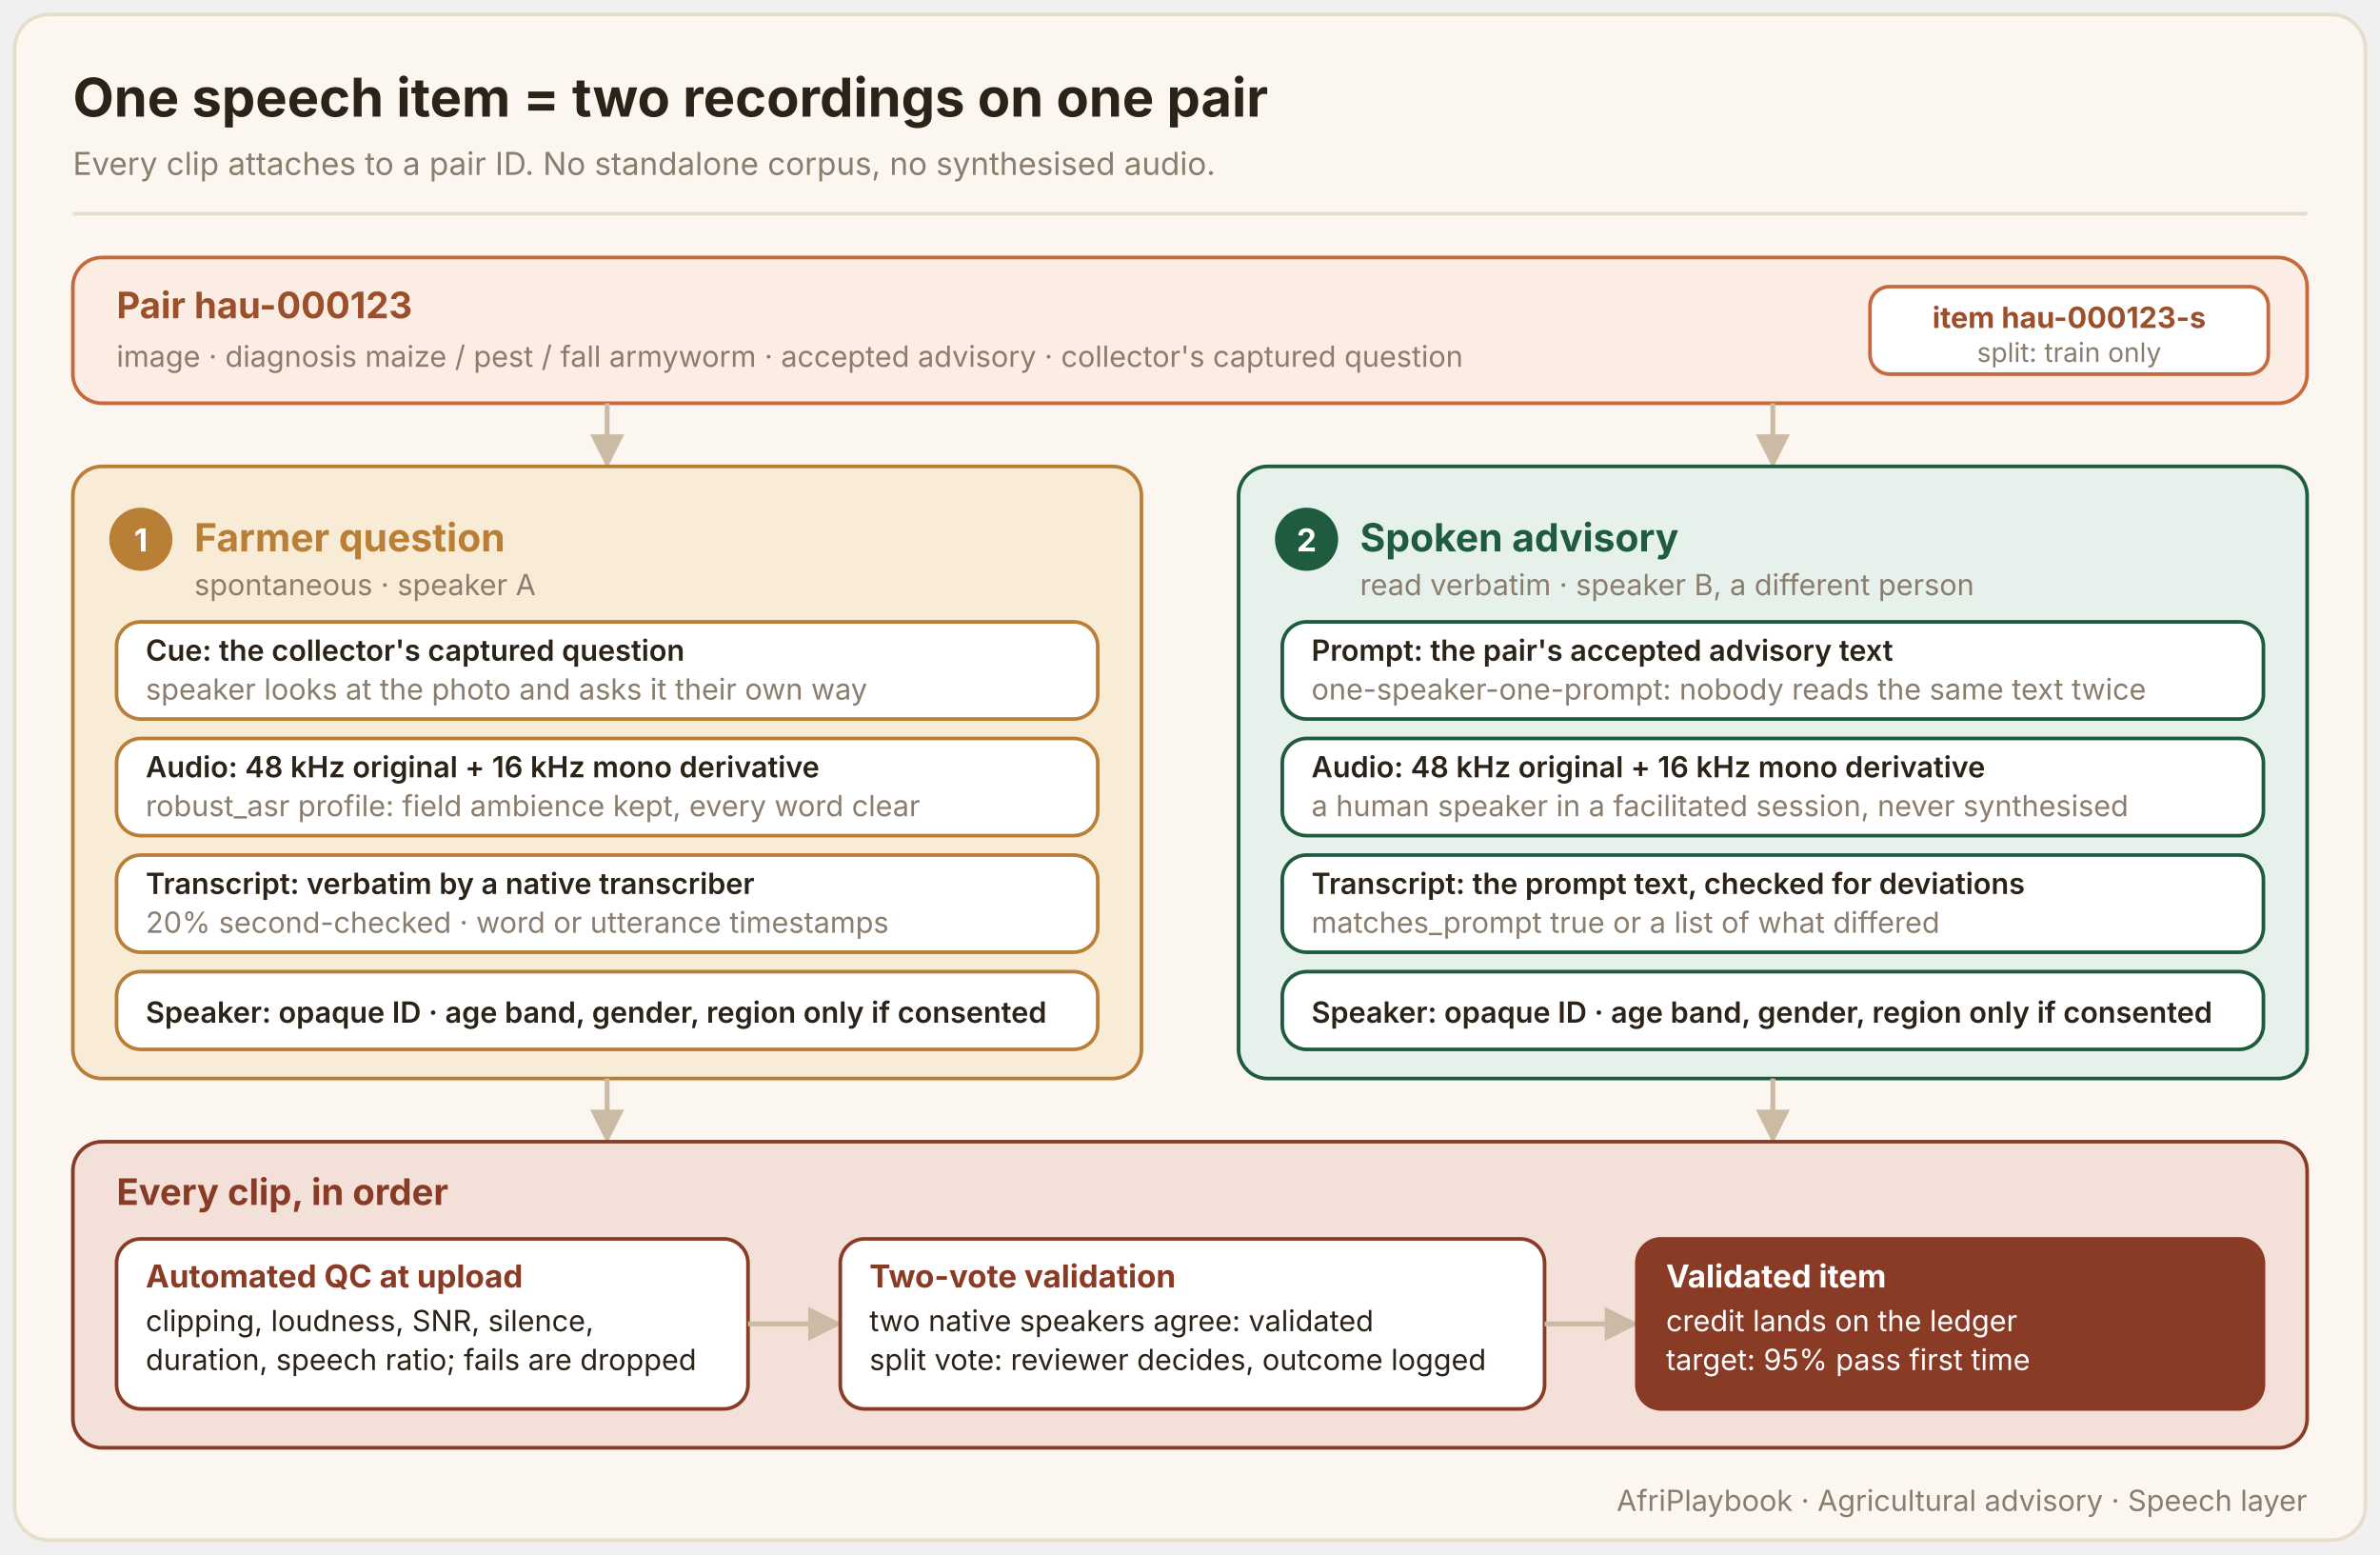
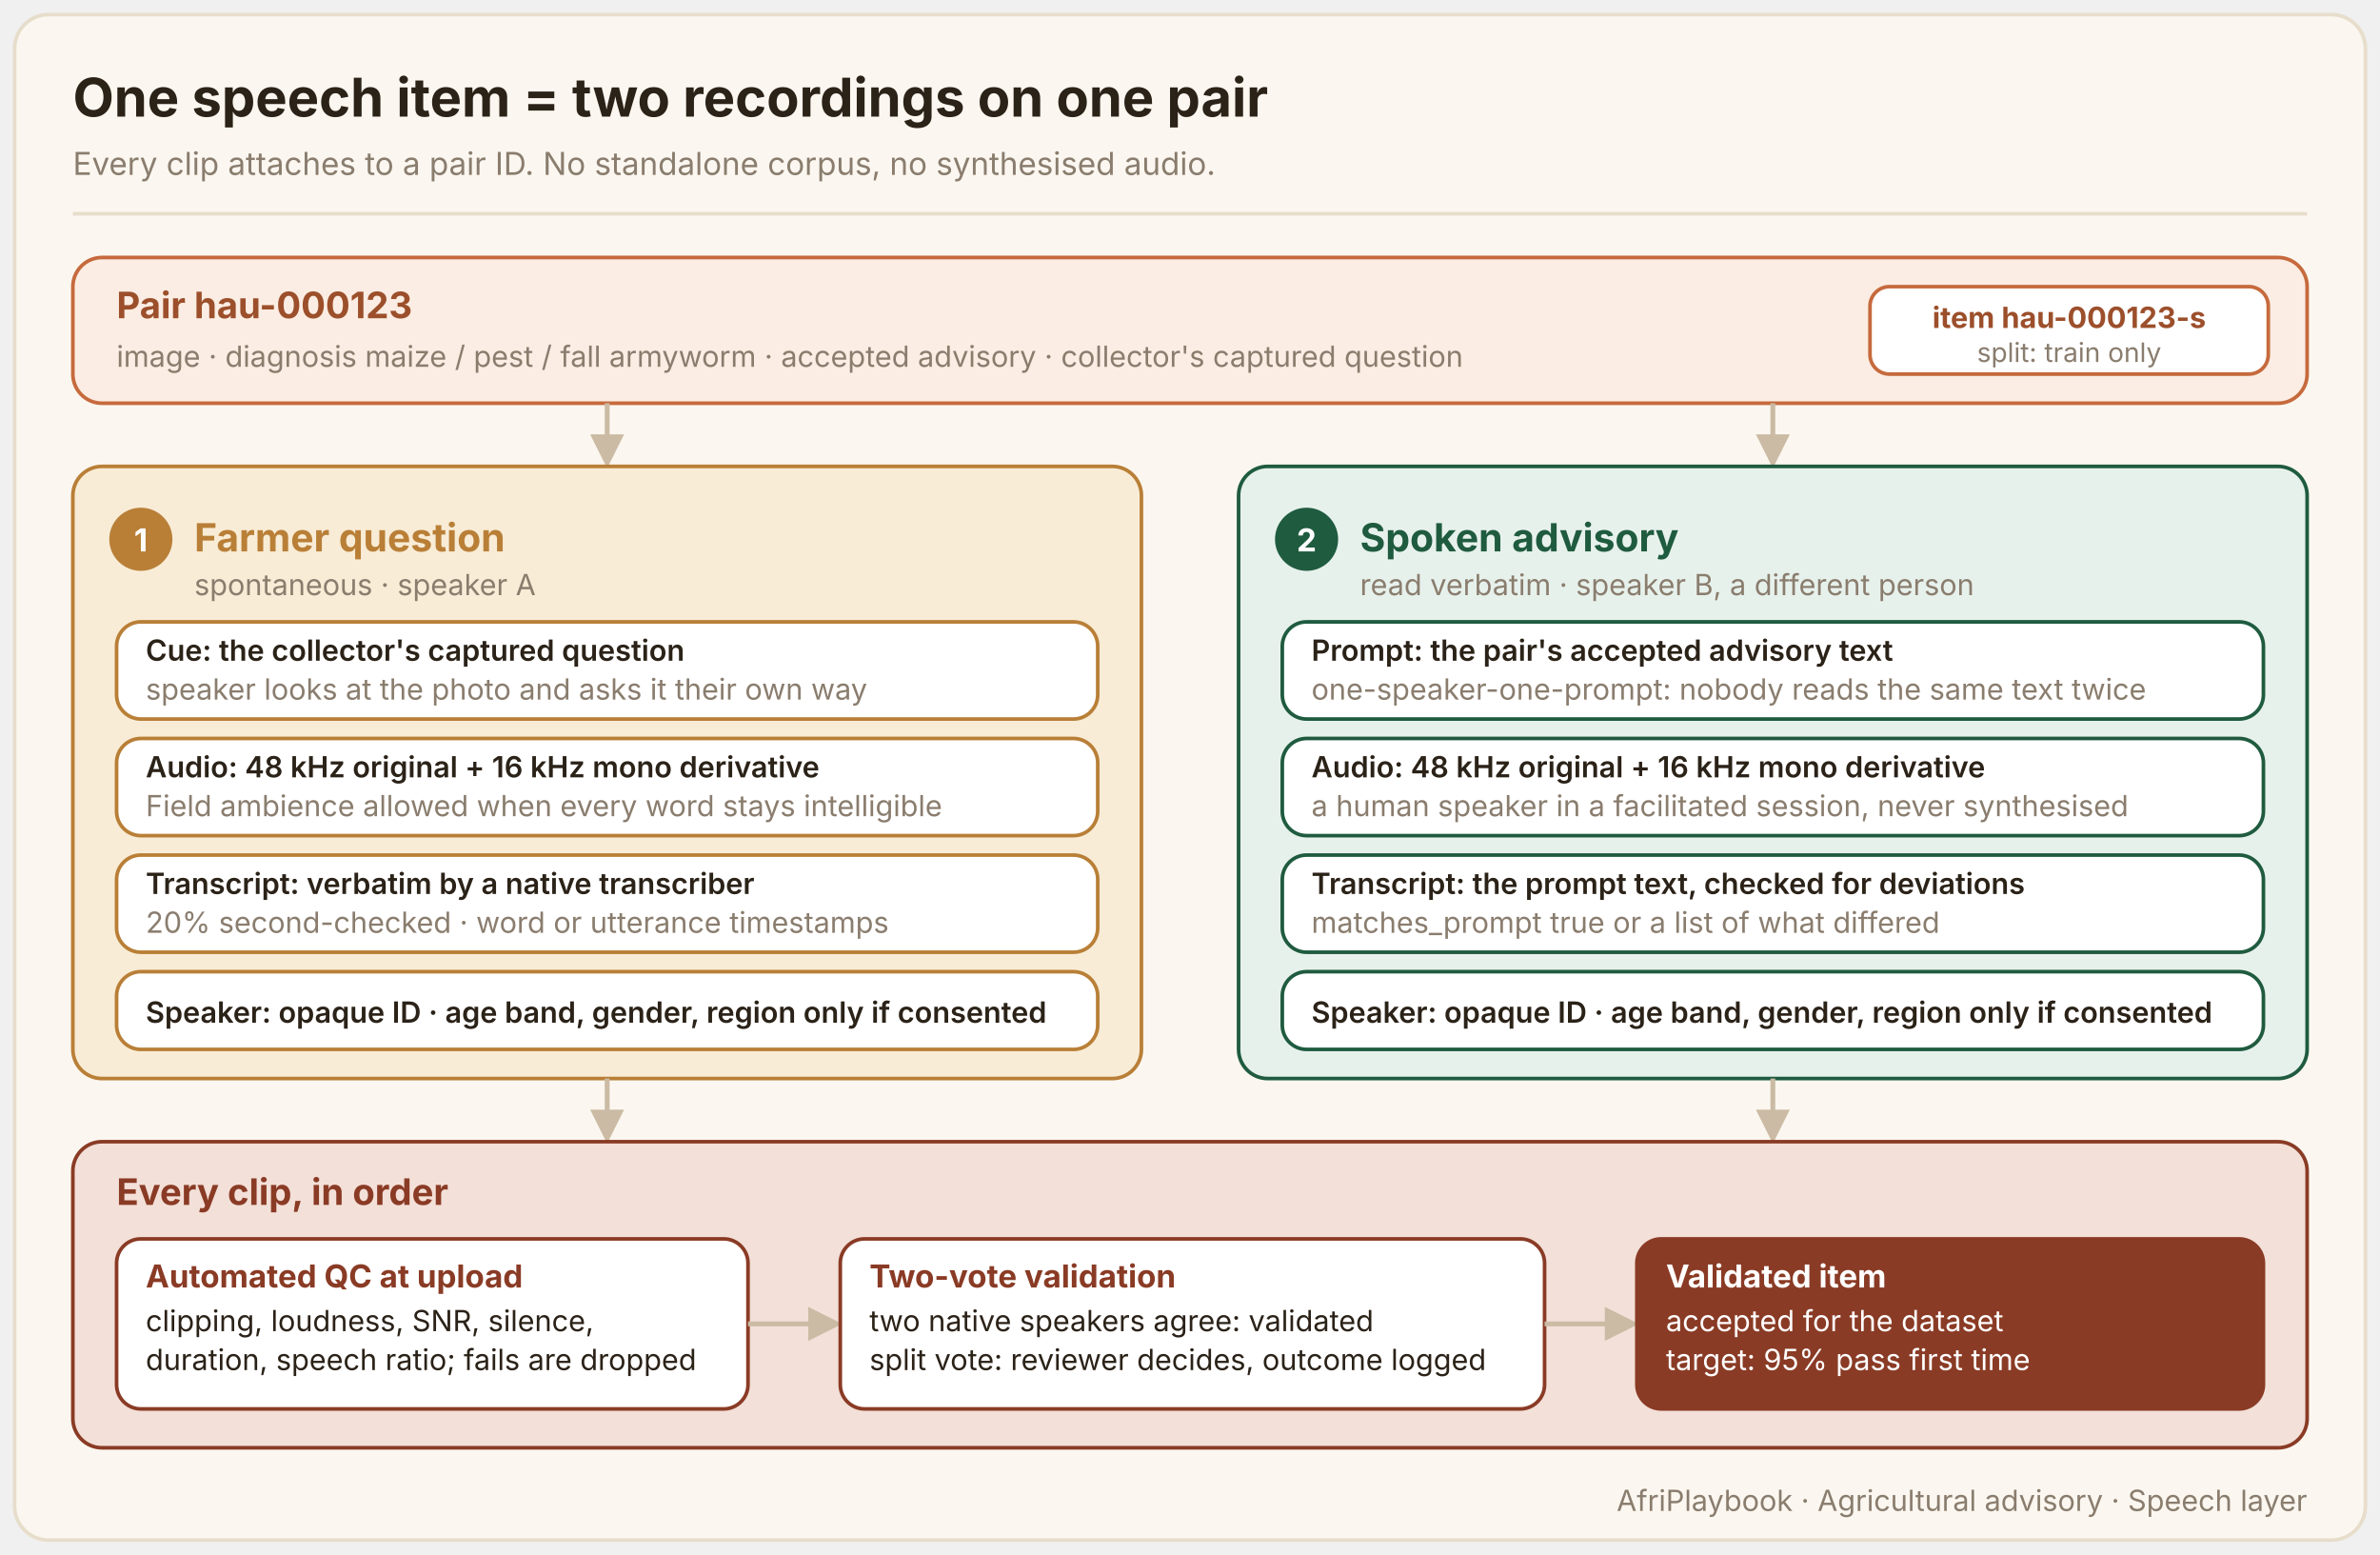
<svg xmlns="http://www.w3.org/2000/svg" viewBox="0 0 980 640" width="100%" font-family="Inter,'Segoe UI',Roboto,system-ui,sans-serif" role="img" aria-labelledby="spTitle spDesc">
  <rect x="6" y="6" width="968" height="628" rx="14" fill="#FBF7F0" stroke="#E7DDCB" stroke-width="1.5" />
  <text x="30" y="48" font-size="22" font-weight="700" fill="#2B2218">One speech item = two recordings on one pair</text>
  <text x="30" y="72" font-size="13" fill="#8A7D6E">Every clip attaches to a pair ID. No standalone corpus, no synthesised audio.</text>
  <line x1="30" y1="88" x2="950" y2="88" stroke="#E7DDCB" stroke-width="1.5" />
  <defs>
    <marker id="spArrow" viewBox="0 0 10 10" refX="8" refY="5" markerWidth="7" markerHeight="7" orient="auto-start-reverse">
      <path d="M0,0 L10,5 L0,10 z" fill="#CBBBA4" />
    </marker>
  </defs>
  <g>
    <rect x="30" y="106" width="920" height="60" rx="12" fill="#FBEDE3" stroke="#C66A3D" stroke-width="1.5" />
    <text x="48" y="131" font-size="15" font-weight="700" fill="#9C4F2B">Pair hau-000123</text>
    <text x="48" y="151" font-size="12" fill="#8A7D6E">image · diagnosis maize / pest / fall armyworm · accepted advisory · collector's captured question</text>
    <rect x="770" y="118" width="164" height="36" rx="8" fill="#FFFFFF" stroke="#C66A3D" stroke-width="1.5" />
    <text x="852" y="135" font-size="12" font-weight="700" fill="#9C4F2B" text-anchor="middle">item hau-000123-s</text>
    <text x="852" y="149" font-size="11" fill="#8A7D6E" text-anchor="middle">split: train only</text>
  </g>
  <line x1="250" y1="166" x2="250" y2="190" stroke="#CBBBA4" stroke-width="2" marker-end="url(#spArrow)" />
  <line x1="730" y1="166" x2="730" y2="190" stroke="#CBBBA4" stroke-width="2" marker-end="url(#spArrow)" />
  <g>
    <rect x="30" y="192" width="440" height="252" rx="12" fill="#F8ECD6" stroke="#B97F37" stroke-width="1.5" />
    <circle cx="58" cy="222" r="13" fill="#B97F37" />
    <text x="58" y="227" font-size="13" font-weight="700" fill="#FFFFFF" text-anchor="middle">1</text>
    <text x="80" y="227" font-size="16" font-weight="700" fill="#B97F37">Farmer question</text>
    <text x="80" y="245" font-size="12" fill="#8A7D6E">spontaneous · speaker A</text>
    <rect x="48" y="256" width="404" height="40" rx="10" fill="#FFFFFF" stroke="#B97F37" stroke-width="1.5" />
    <text x="60" y="272" font-size="12" font-weight="600" fill="#2B2218">Cue: the collector's captured question</text>
    <text x="60" y="288" font-size="12" fill="#8A7D6E">speaker looks at the photo and asks it their own way</text>
    <rect x="48" y="304" width="404" height="40" rx="10" fill="#FFFFFF" stroke="#B97F37" stroke-width="1.5" />
    <text x="60" y="320" font-size="12" font-weight="600" fill="#2B2218">Audio: 48 kHz original + 16 kHz mono derivative</text>
-     <text x="60" y="336" font-size="12" fill="#8A7D6E">robust_asr profile: field ambience kept, every word clear</text>
+     <text x="60" y="336" font-size="12" fill="#8A7D6E">Field ambience allowed when every word stays intelligible</text>
    <rect x="48" y="352" width="404" height="40" rx="10" fill="#FFFFFF" stroke="#B97F37" stroke-width="1.5" />
    <text x="60" y="368" font-size="12" font-weight="600" fill="#2B2218">Transcript: verbatim by a native transcriber</text>
    <text x="60" y="384" font-size="12" fill="#8A7D6E">20% second-checked · word or utterance timestamps</text>
    <rect x="48" y="400" width="404" height="32" rx="10" fill="#FFFFFF" stroke="#B97F37" stroke-width="1.5" />
    <text x="60" y="421" font-size="12" font-weight="600" fill="#2B2218">Speaker: opaque ID · age band, gender, region only if consented</text>
  </g>
  <g>
    <rect x="510" y="192" width="440" height="252" rx="12" fill="#E7F1EC" stroke="#1F5B3F" stroke-width="1.5" />
    <circle cx="538" cy="222" r="13" fill="#1F5B3F" />
    <text x="538" y="227" font-size="13" font-weight="700" fill="#FFFFFF" text-anchor="middle">2</text>
    <text x="560" y="227" font-size="16" font-weight="700" fill="#1F5B3F">Spoken advisory</text>
    <text x="560" y="245" font-size="12" fill="#8A7D6E">read verbatim · speaker B, a different person</text>
    <rect x="528" y="256" width="404" height="40" rx="10" fill="#FFFFFF" stroke="#1F5B3F" stroke-width="1.5" />
    <text x="540" y="272" font-size="12" font-weight="600" fill="#2B2218">Prompt: the pair's accepted advisory text</text>
    <text x="540" y="288" font-size="12" fill="#8A7D6E">one-speaker-one-prompt: nobody reads the same text twice</text>
    <rect x="528" y="304" width="404" height="40" rx="10" fill="#FFFFFF" stroke="#1F5B3F" stroke-width="1.5" />
    <text x="540" y="320" font-size="12" font-weight="600" fill="#2B2218">Audio: 48 kHz original + 16 kHz mono derivative</text>
    <text x="540" y="336" font-size="12" fill="#8A7D6E">a human speaker in a facilitated session, never synthesised</text>
    <rect x="528" y="352" width="404" height="40" rx="10" fill="#FFFFFF" stroke="#1F5B3F" stroke-width="1.5" />
    <text x="540" y="368" font-size="12" font-weight="600" fill="#2B2218">Transcript: the prompt text, checked for deviations</text>
    <text x="540" y="384" font-size="12" fill="#8A7D6E">matches_prompt true or a list of what differed</text>
    <rect x="528" y="400" width="404" height="32" rx="10" fill="#FFFFFF" stroke="#1F5B3F" stroke-width="1.5" />
    <text x="540" y="421" font-size="12" font-weight="600" fill="#2B2218">Speaker: opaque ID · age band, gender, region only if consented</text>
  </g>
  <line x1="250" y1="444" x2="250" y2="468" stroke="#CBBBA4" stroke-width="2" marker-end="url(#spArrow)" />
  <line x1="730" y1="444" x2="730" y2="468" stroke="#CBBBA4" stroke-width="2" marker-end="url(#spArrow)" />
  <g>
    <rect x="30" y="470" width="920" height="126" rx="12" fill="#F3E0D8" stroke="#8A3B25" stroke-width="1.5" />
    <text x="48" y="496" font-size="15" font-weight="700" fill="#8A3B25">Every clip, in order</text>
    <rect x="48" y="510" width="260" height="70" rx="10" fill="#FFFFFF" stroke="#8A3B25" stroke-width="1.5" />
    <text x="60" y="530" font-size="13" font-weight="700" fill="#8A3B25">Automated QC at upload</text>
    <text x="60" y="548" font-size="12" fill="#2B2218">clipping, loudness, SNR, silence,</text>
    <text x="60" y="564" font-size="12" fill="#2B2218">duration, speech ratio; fails are dropped</text>
    <line x1="308" y1="545" x2="344" y2="545" stroke="#CBBBA4" stroke-width="2" marker-end="url(#spArrow)" />
    <rect x="346" y="510" width="290" height="70" rx="10" fill="#FFFFFF" stroke="#8A3B25" stroke-width="1.5" />
    <text x="358" y="530" font-size="13" font-weight="700" fill="#8A3B25">Two-vote validation</text>
    <text x="358" y="548" font-size="12" fill="#2B2218">two native speakers agree: validated</text>
    <text x="358" y="564" font-size="12" fill="#2B2218">split vote: reviewer decides, outcome logged</text>
    <line x1="636" y1="545" x2="672" y2="545" stroke="#CBBBA4" stroke-width="2" marker-end="url(#spArrow)" />
    <rect x="674" y="510" width="258" height="70" rx="10" fill="#8A3B25" stroke="#8A3B25" stroke-width="1.5" />
    <text x="686" y="530" font-size="13" font-weight="700" fill="#FFFFFF">Validated item</text>
-     <text x="686" y="548" font-size="12" fill="#FFFFFF">credit lands on the ledger</text>
+     <text x="686" y="548" font-size="12" fill="#FFFFFF">accepted for the dataset</text>
    <text x="686" y="564" font-size="12" fill="#FFFFFF">target: 95% pass first time</text>
  </g>
  <text x="950" y="622" font-size="12" fill="#8A7D6E" text-anchor="end">AfriPlaybook · Agricultural advisory · Speech layer</text>
</svg>
